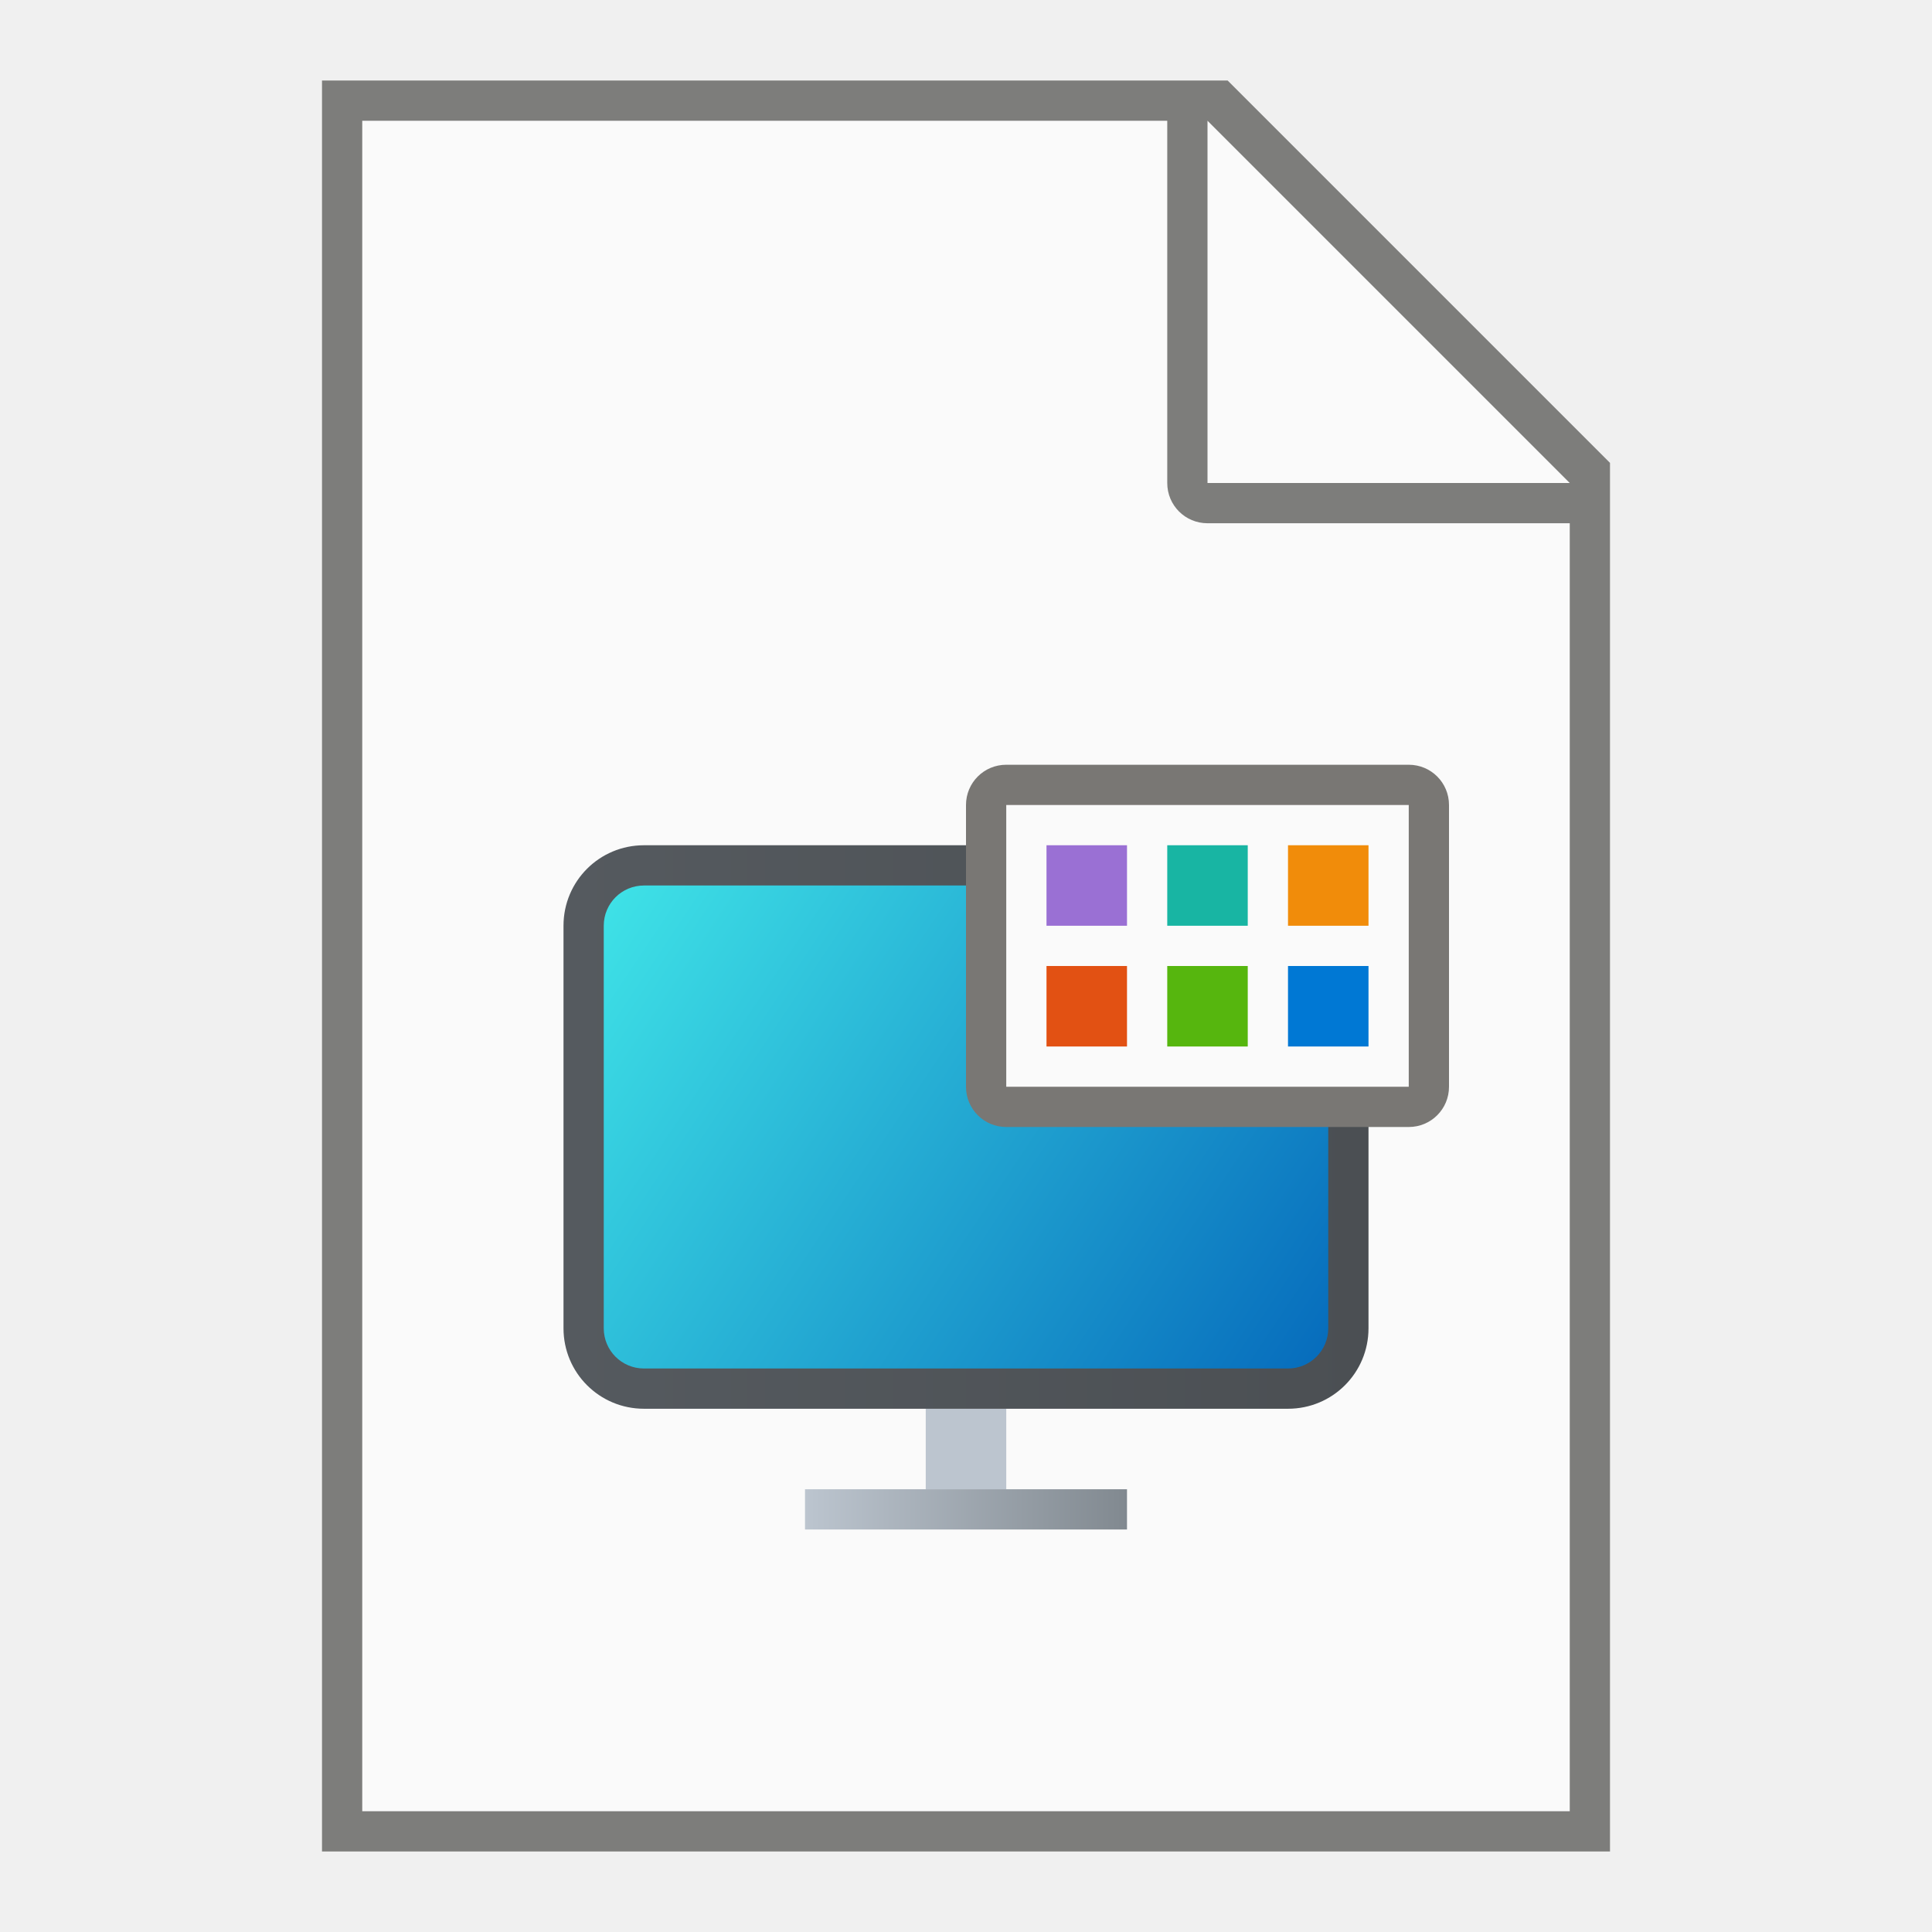
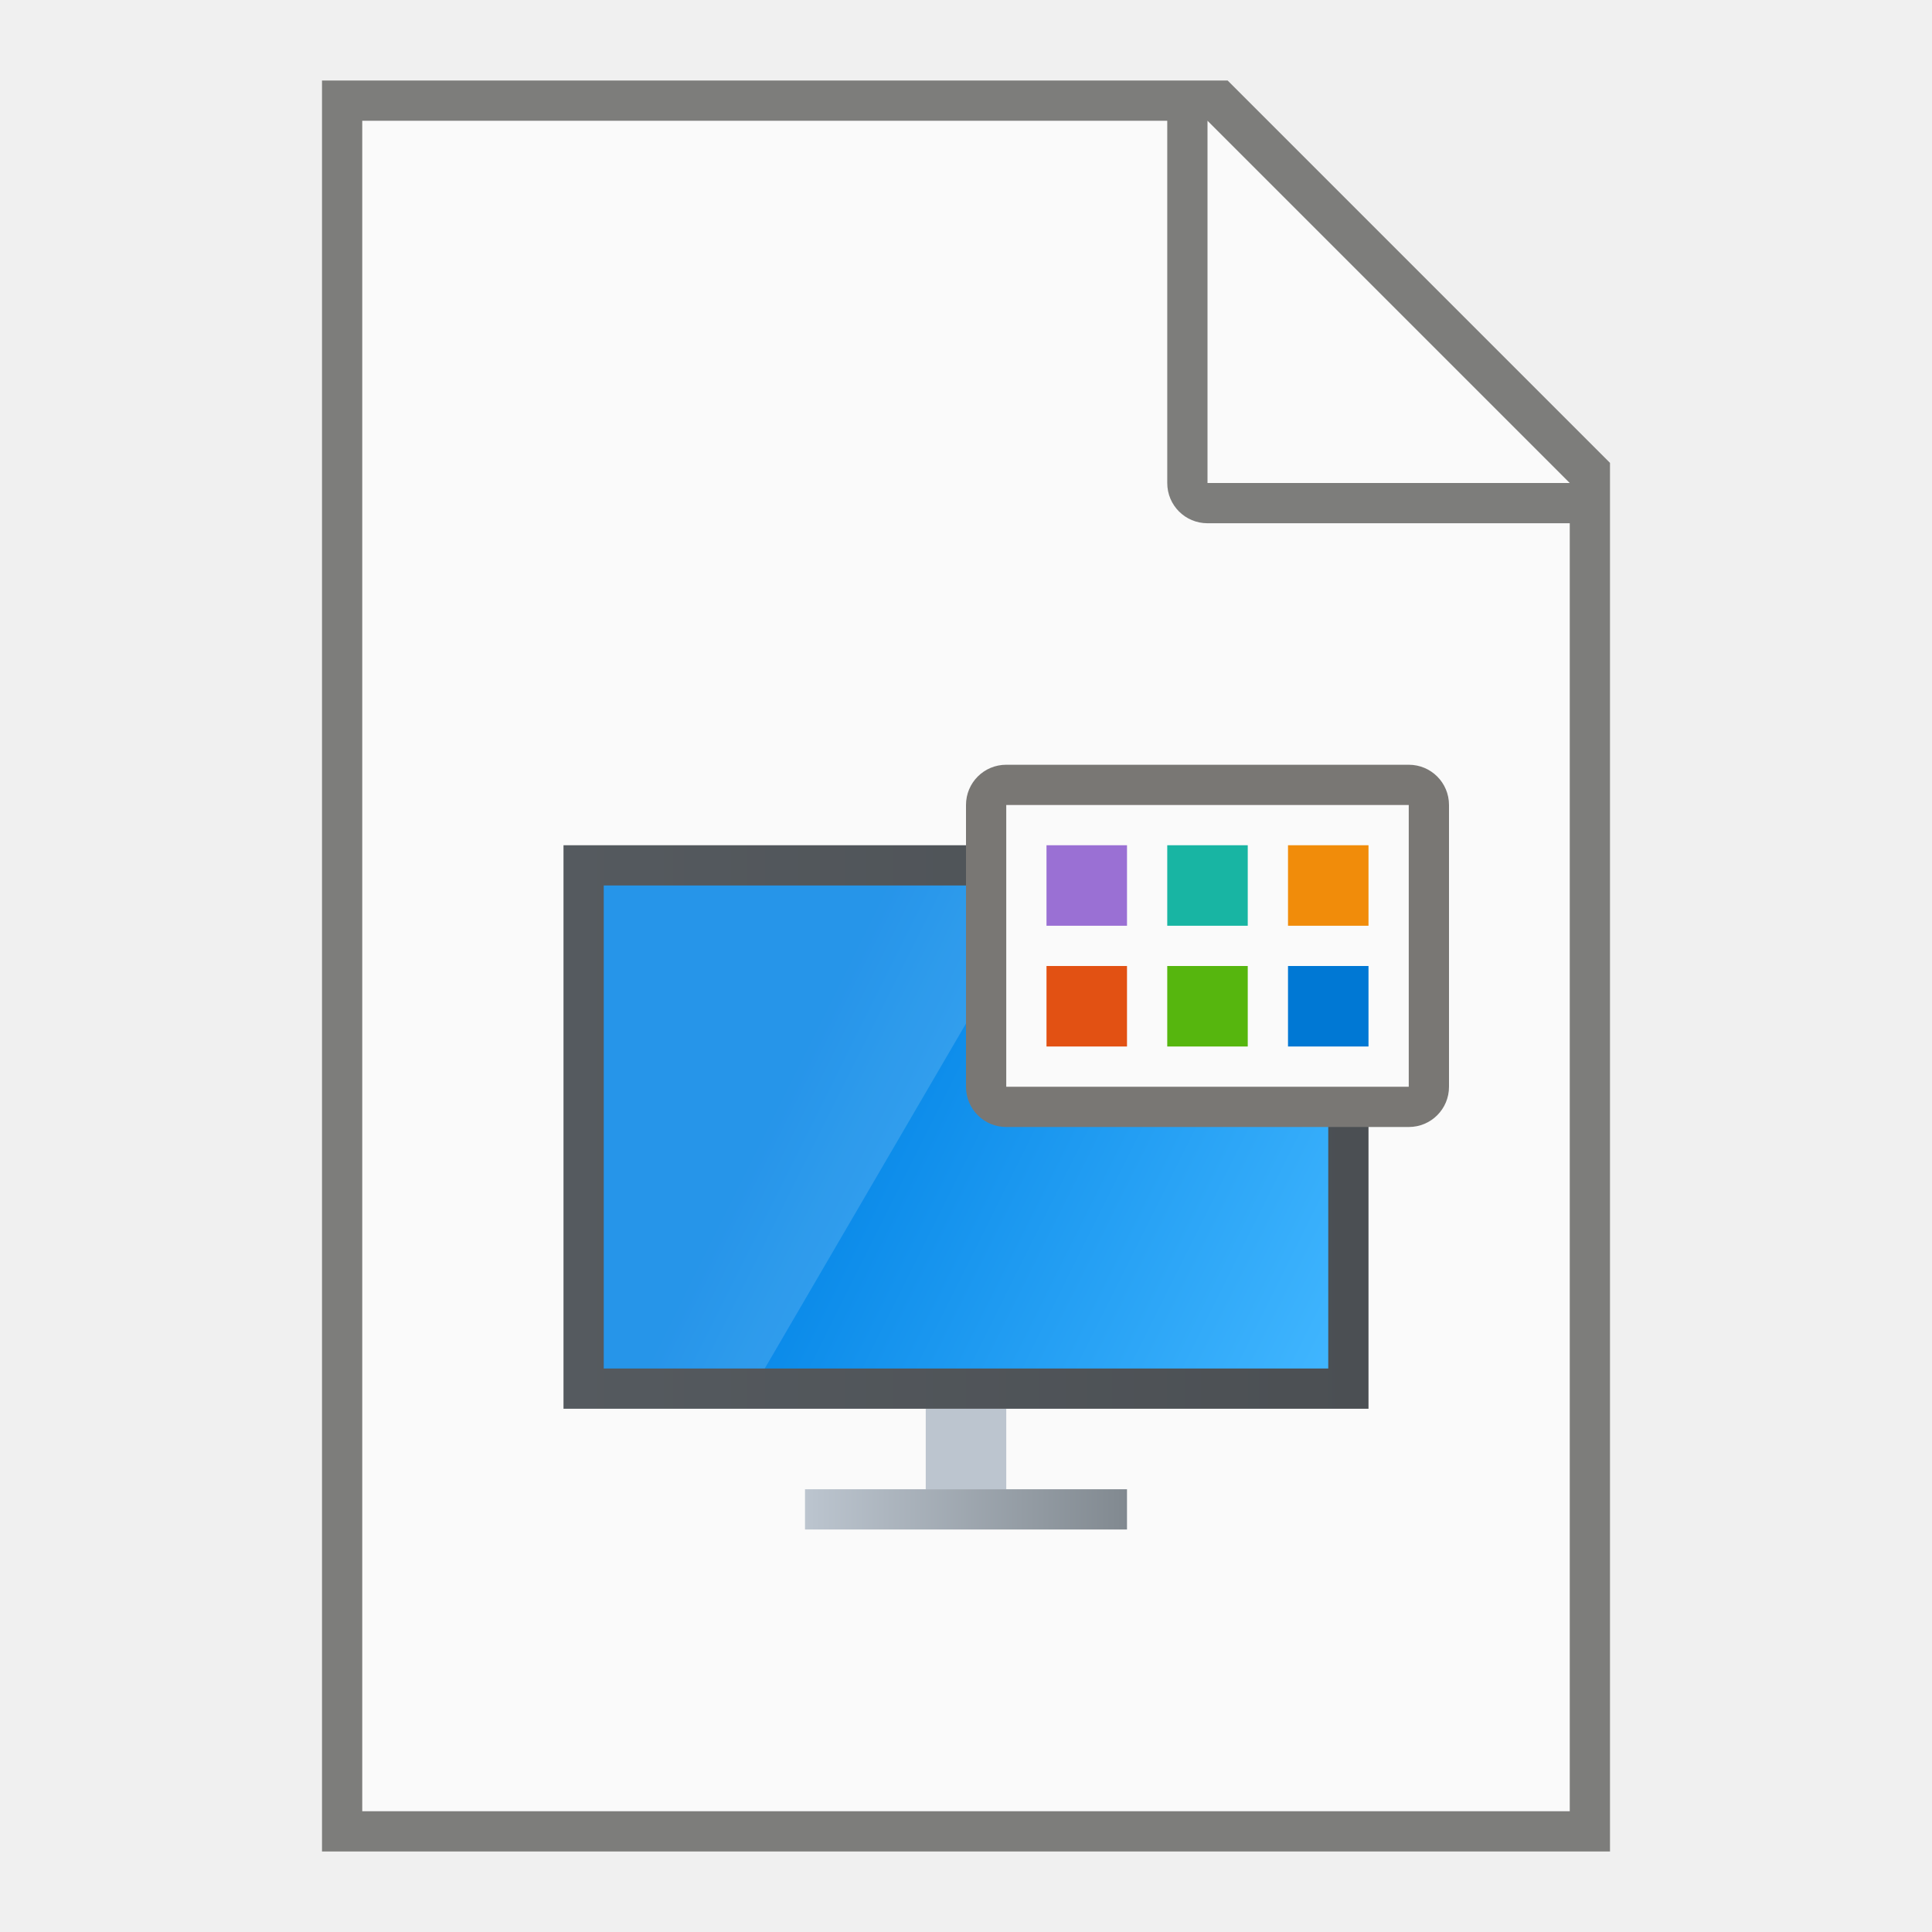
<svg xmlns="http://www.w3.org/2000/svg" xmlns:xlink="http://www.w3.org/1999/xlink" width="48" height="48" viewBox="0 0 48 48" version="1.1" id="svg5">
  <defs id="defs2">
    <linearGradient xlink:href="#linearGradient2986" id="linearGradient2988" x1="0.093" y1="13.471" x2="-3.29" y2="13.471" gradientUnits="userSpaceOnUse" gradientTransform="matrix(2.365188,0,0,0.3059441,27.78048,33.87865)" />
    <linearGradient id="linearGradient2986">
      <stop style="stop-color:#818990;stop-opacity:1;" offset="0" id="stop2982" />
      <stop style="stop-color:#bcc5cf;stop-opacity:1" offset="1" id="stop2984" />
    </linearGradient>
-     <linearGradient xlink:href="#linearGradient1116" id="linearGradient1340" x1="0.827" y1="4.085" x2="6.118" y2="4.085" gradientUnits="userSpaceOnUse" gradientTransform="matrix(3.779528,0,0,3.779528,10.875,12.5625)" />
+     <linearGradient xlink:href="#linearGradient1116" id="linearGradient1908" x1="4" y1="32" x2="60" y2="32" gradientUnits="userSpaceOnUse" gradientTransform="matrix(0.3571429,0,0,0.3684211,12.57143,16.21053)" />
    <linearGradient id="linearGradient1116">
      <stop style="stop-color:#555a5f;stop-opacity:1;" offset="0" id="stop1112" />
      <stop style="stop-color:#4b4f53;stop-opacity:1" offset="1" id="stop1114" />
    </linearGradient>
-     <linearGradient xlink:href="#linearGradient2301" id="linearGradient1929" x1="0.529" y1="0.794" x2="5.292" y2="3.969" gradientUnits="userSpaceOnUse" gradientTransform="matrix(3.779528,0,0,3.779528,13,19)" />
-     <linearGradient id="linearGradient2301">
-       <stop style="stop-color:#3fe3e7;stop-opacity:1;" offset="0" id="stop2297" />
-       <stop style="stop-color:#066bbc;stop-opacity:1" offset="1" id="stop2299" />
+     <linearGradient xlink:href="#linearGradient3238" id="linearGradient3240" x1="17.902" y1="29.999" x2="60" y2="51" gradientUnits="userSpaceOnUse" gradientTransform="matrix(0.3333333,0,0,0.3333333,13.33333,17.33333)" />
+     <linearGradient id="linearGradient3238">
+       <stop style="stop-color:#0082e5;stop-opacity:1;" offset="0" id="stop3234" />
+       <stop style="stop-color:#42b7ff;stop-opacity:1;" offset="1" id="stop3236" />
    </linearGradient>
  </defs>
  <path id="rect846" style="fill:#7d7d7b;stroke-width:2;stroke-linecap:round;stroke-linejoin:round" d="m 8,2 h 22.5 l 9.5,9.5 V 46 H 8 Z" />
  <path id="rect1454" style="fill:#fafafa;stroke-width:2;stroke-linecap:round;stroke-linejoin:round" d="M 9,3 V 45 H 39 V 13 h -9 c -0.554,0 -1,-0.446 -1,-1 V 3 Z M 30,3 V 12 h 9 z" />
  <path id="rect958" style="fill:#bcc5cf;stroke-width:4.082;stroke-linecap:round;stroke-linejoin:round" d="m 23,35 h 2 L 25,37 h -2 z" />
-   <path id="rect2848" style="fill:url(#linearGradient2988);stroke-width:1.125;stroke-linecap:round;stroke-linejoin:round" d="m 20,37 h 8 v 1 h -8 z" />
-   <path id="rect1538" style="fill:url(#linearGradient1340);stroke-width:0.5;stroke-linejoin:round" d="M 16,21 H 32 c 1.108,0 2,0.892 2,2 v 10 C 34,34.108 33.108,35 32,35 H 16 C 14.892,35 14,34.108 14,33 V 23 c 0,-1.108 0.892,-2 2,-2 z" />
-   <path id="rect1841" style="fill:url(#linearGradient1929);stroke-width:0.5;stroke-linejoin:round" d="M 16,22 H 32 c 0.554,0 1,0.446 1,1 v 10 c 0,0.554 -0.446,1 -1,1 H 16 C 15.446,34 15,33.554 15,33 V 23 c 0,-0.554 0.446,-1 1,-1 z" />
+   <path id="rect2848" style="fill:url(#linearGradient2988);stroke-width:1.125;stroke-linecap:round;stroke-linejoin:round" d="m 20,37 h 8 v 1 H 20 Z" />
+   <rect style="fill:url(#linearGradient1908);fill-opacity:1;stroke-width:0.363;stroke-linecap:round" id="rect1537" width="20" height="14" x="14" y="21" />
+   <rect style="fill:url(#linearGradient3240);fill-opacity:1;stroke-width:0.333;stroke-linecap:round" id="rect1910" width="18" height="12" x="15" y="22" />
+   <path d="m 15,22 h 11 l -7,12 H 15 Z" style="color:#000000;opacity:0.15;fill:#ffffff;stroke-width:0.262" id="path3898" />
  <path id="rect45946" style="fill:#797774;stroke-width:0.516;stroke-linecap:round;stroke-linejoin:round" d="m 25,19 h 10 c 0.554,0 1,0.446 1,1 v 7 c 0,0.554 -0.446,1 -1,1 H 25 c -0.554,0 -1,-0.446 -1,-1 v -7 c 0,-0.554 0.446,-1 1,-1 z" />
  <rect style="fill:#fafafa;fill-opacity:1;stroke-width:2.835;stroke-linecap:round;stroke-linejoin:round" id="rect962" width="10" height="7" x="25" y="20" />
  <rect style="fill:#0078d4;fill-opacity:1;stroke-width:0.41;stroke-linecap:round;stroke-linejoin:round" id="rect54151" width="2" height="2" x="32" y="24" />
  <rect style="fill:#f18c0a;fill-opacity:1;stroke-width:0.41;stroke-linecap:round;stroke-linejoin:round" id="rect54153" height="2" x="32" y="21" width="2" />
  <rect style="fill:#18b5a3;fill-opacity:1;stroke-width:0.41;stroke-linecap:round;stroke-linejoin:round" id="rect61747" width="2" height="2" x="29" y="21" />
  <rect style="fill:#56b60e;fill-opacity:1;stroke-width:0.41;stroke-linecap:round;stroke-linejoin:round" id="rect61851" width="2" height="2" x="29" y="24" />
  <rect style="fill:#9a70d4;fill-opacity:1;stroke-width:0.41;stroke-linecap:round;stroke-linejoin:round" id="rect61853" width="2" height="2" x="26" y="21" />
  <rect style="fill:#e25113;fill-opacity:1;stroke-width:0.41;stroke-linecap:round;stroke-linejoin:round" id="rect61855" width="2" height="2" x="26" y="24" />
</svg>
